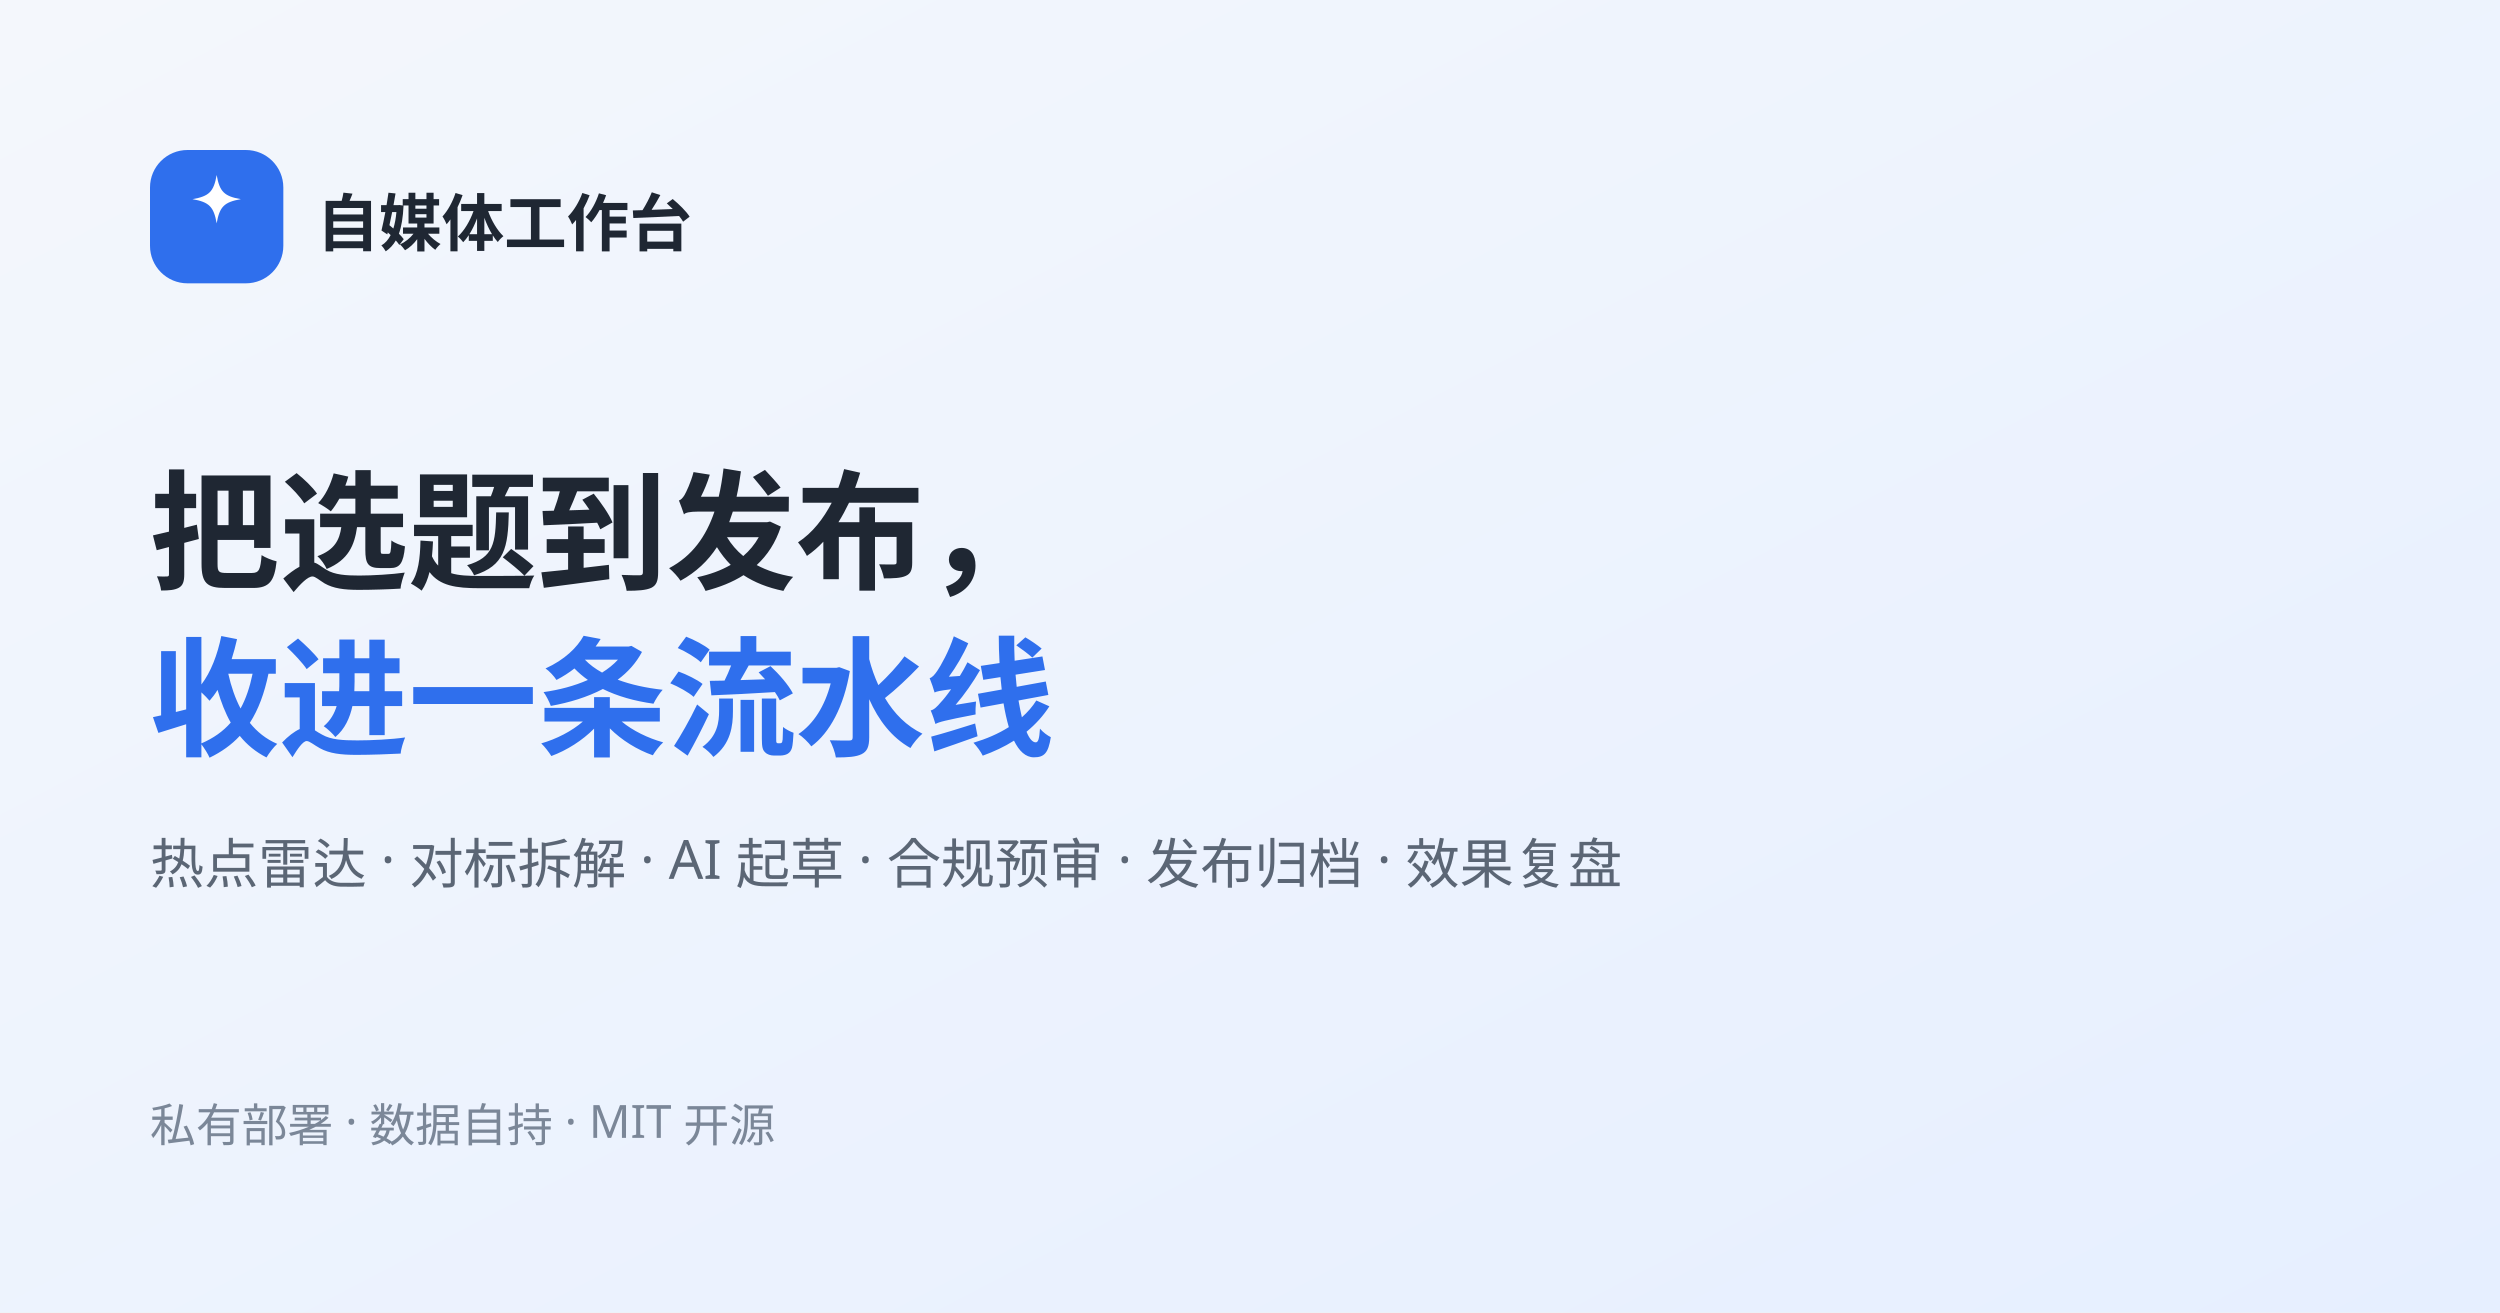
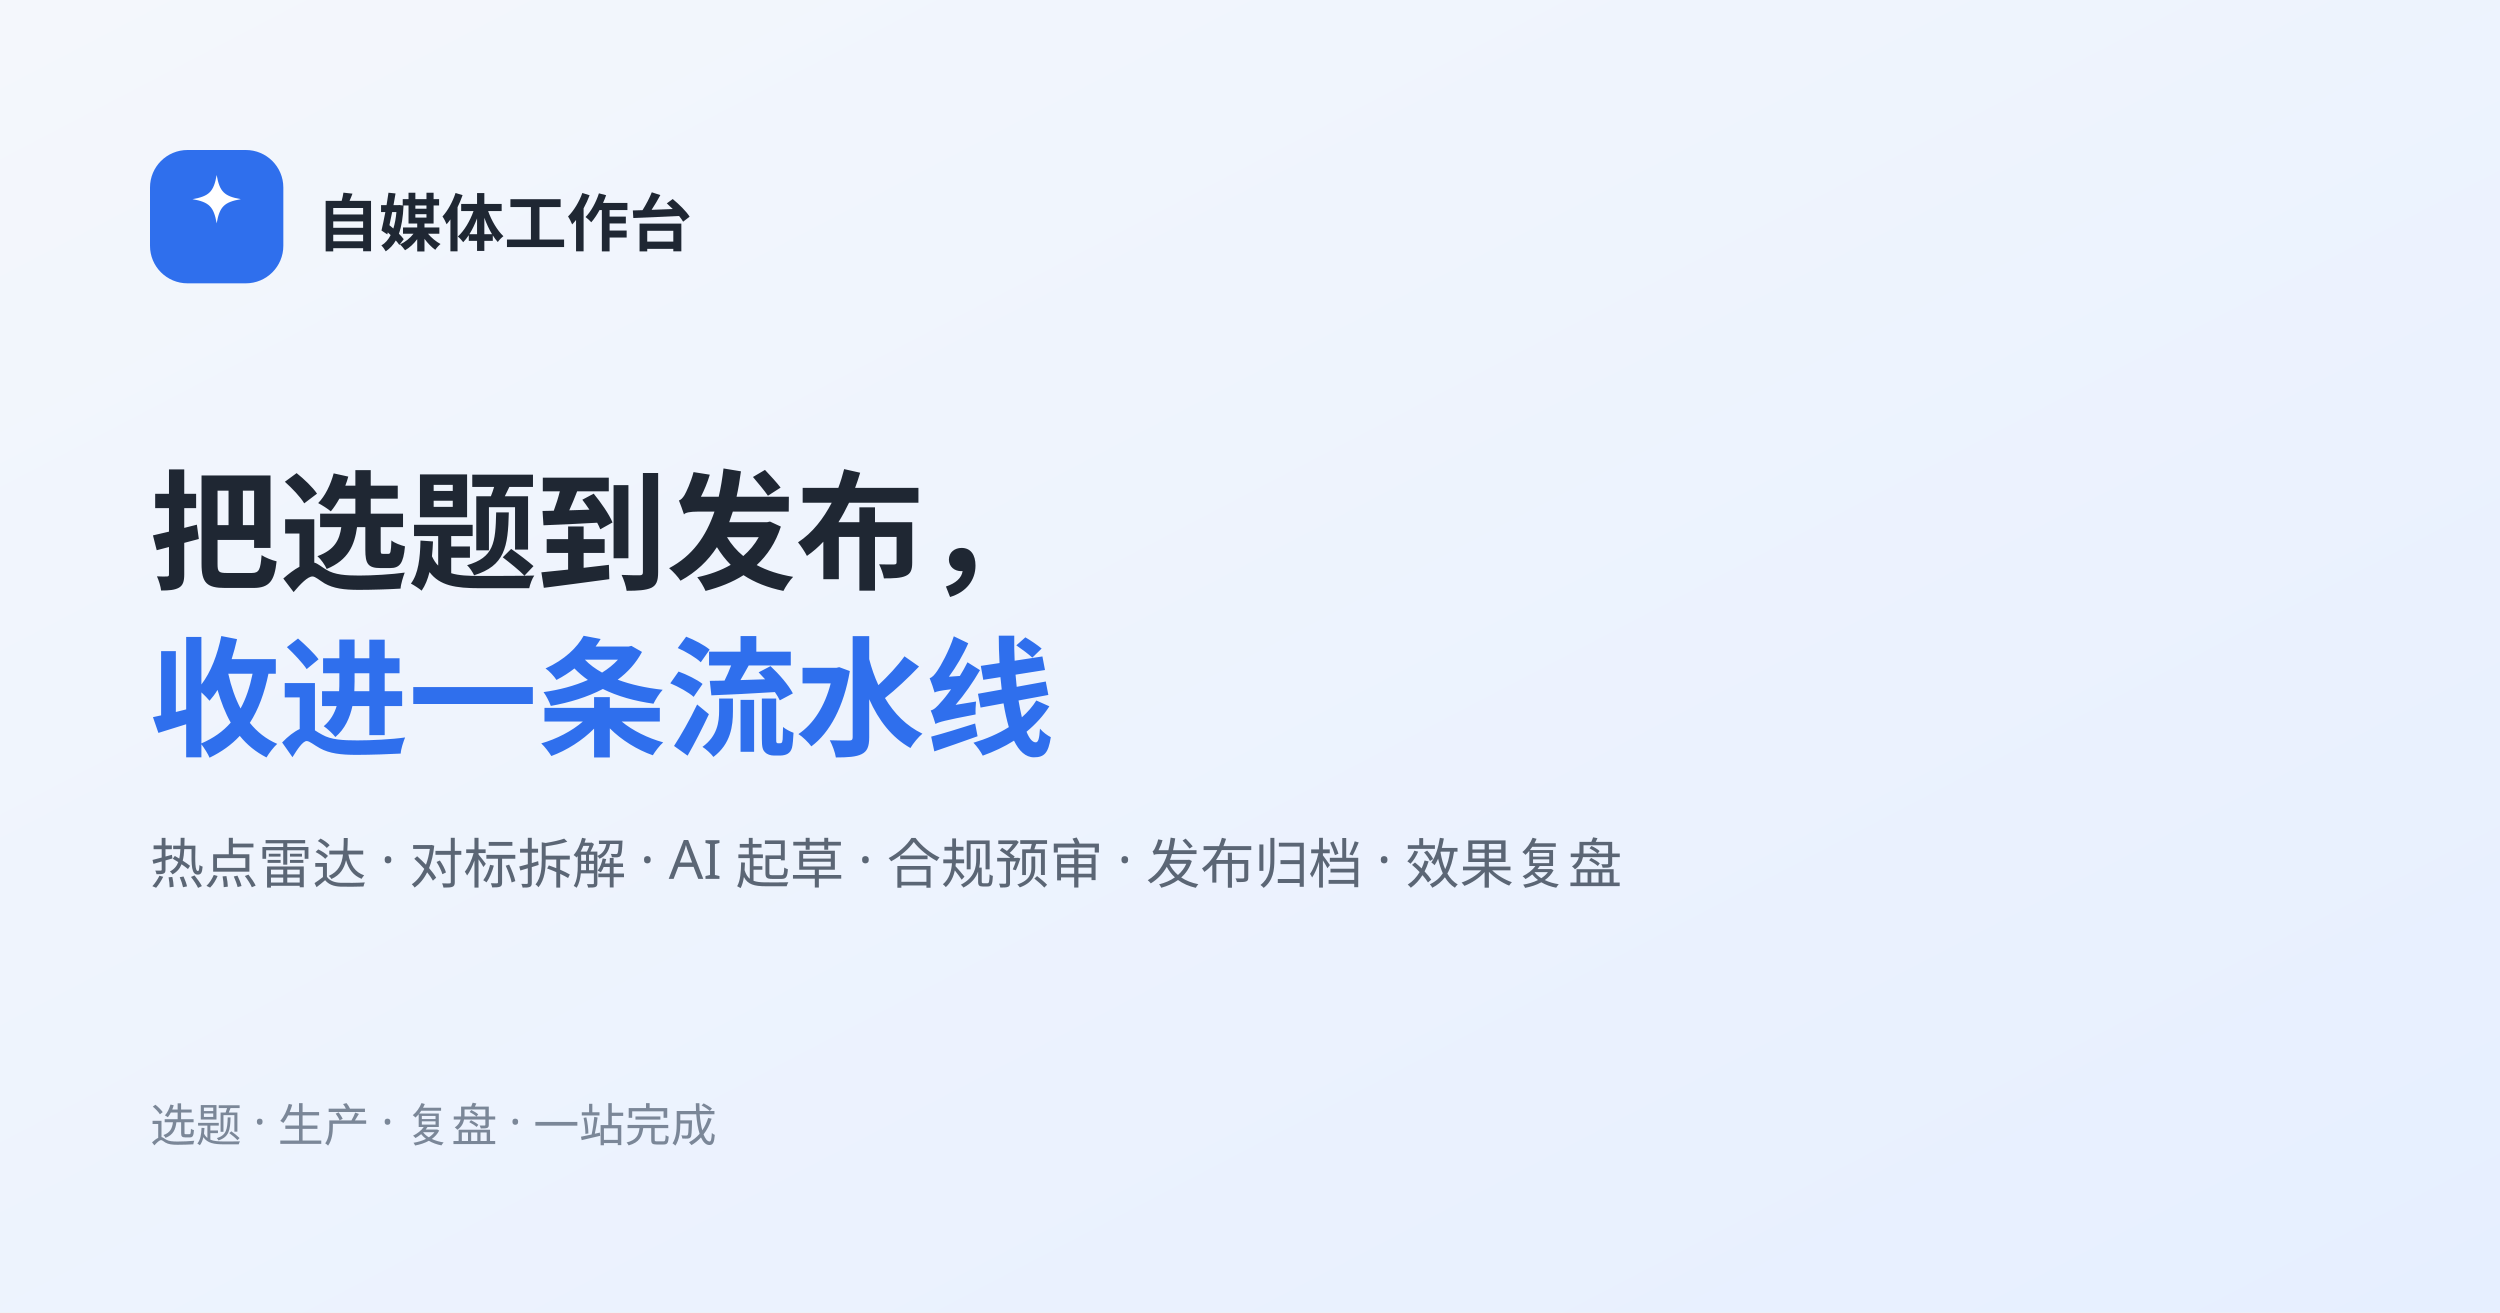
<svg xmlns="http://www.w3.org/2000/svg" viewBox="0 0 1200 630" role="img" aria-label="自媒体工作台">
  <defs>
    <linearGradient id="bg" x1="0" y1="0" x2="1" y2="1">
      <stop offset="0" stop-color="#f4f7fc" />
      <stop offset="1" stop-color="#e6efff" />
    </linearGradient>
  </defs>
  <rect width="1200" height="630" fill="url(#bg)" />
  <rect x="72" y="72" width="64" height="64" rx="18" fill="#2f6fed" />
  <path d="M104 84c1.4 8 3.6 10.2 11.6 11.6-8 1.4-10.2 3.6-11.6 11.6-1.4-8-3.6-10.2-11.6-11.6 8-1.4 10.2-3.6 11.6-11.6z" fill="#ffffff" />
  <text x="152" y="118" font-family="Microsoft YaHei, PingFang SC, sans-serif" font-size="30" font-weight="700" fill="#1f2733">自媒体工作台</text>
  <text x="72" y="278" font-family="Microsoft YaHei, PingFang SC, sans-serif" font-size="62" font-weight="700" fill="#1f2733">把选题到发布，</text>
  <text x="72" y="358" font-family="Microsoft YaHei, PingFang SC, sans-serif" font-size="62" font-weight="700" fill="#2f6fed">收进一条流水线</text>
  <text x="72" y="424" font-family="Microsoft YaHei, PingFang SC, sans-serif" font-size="26" fill="#5b6675">热点雷达 · 对标拆解 · AI 起草 · 合规预审 · 发布归档 · 效果复盘</text>
-   <text x="72" y="548" font-family="Microsoft YaHei, PingFang SC, sans-serif" font-size="22" fill="#7b8798">私有部署 · 数据自持 · MIT 开源</text>
+   <text x="72" y="548" font-family="Microsoft YaHei, PingFang SC, sans-serif" font-size="22" fill="#7b8798">选题 · 生产 · 复盘 · 一站完成</text>
</svg>
